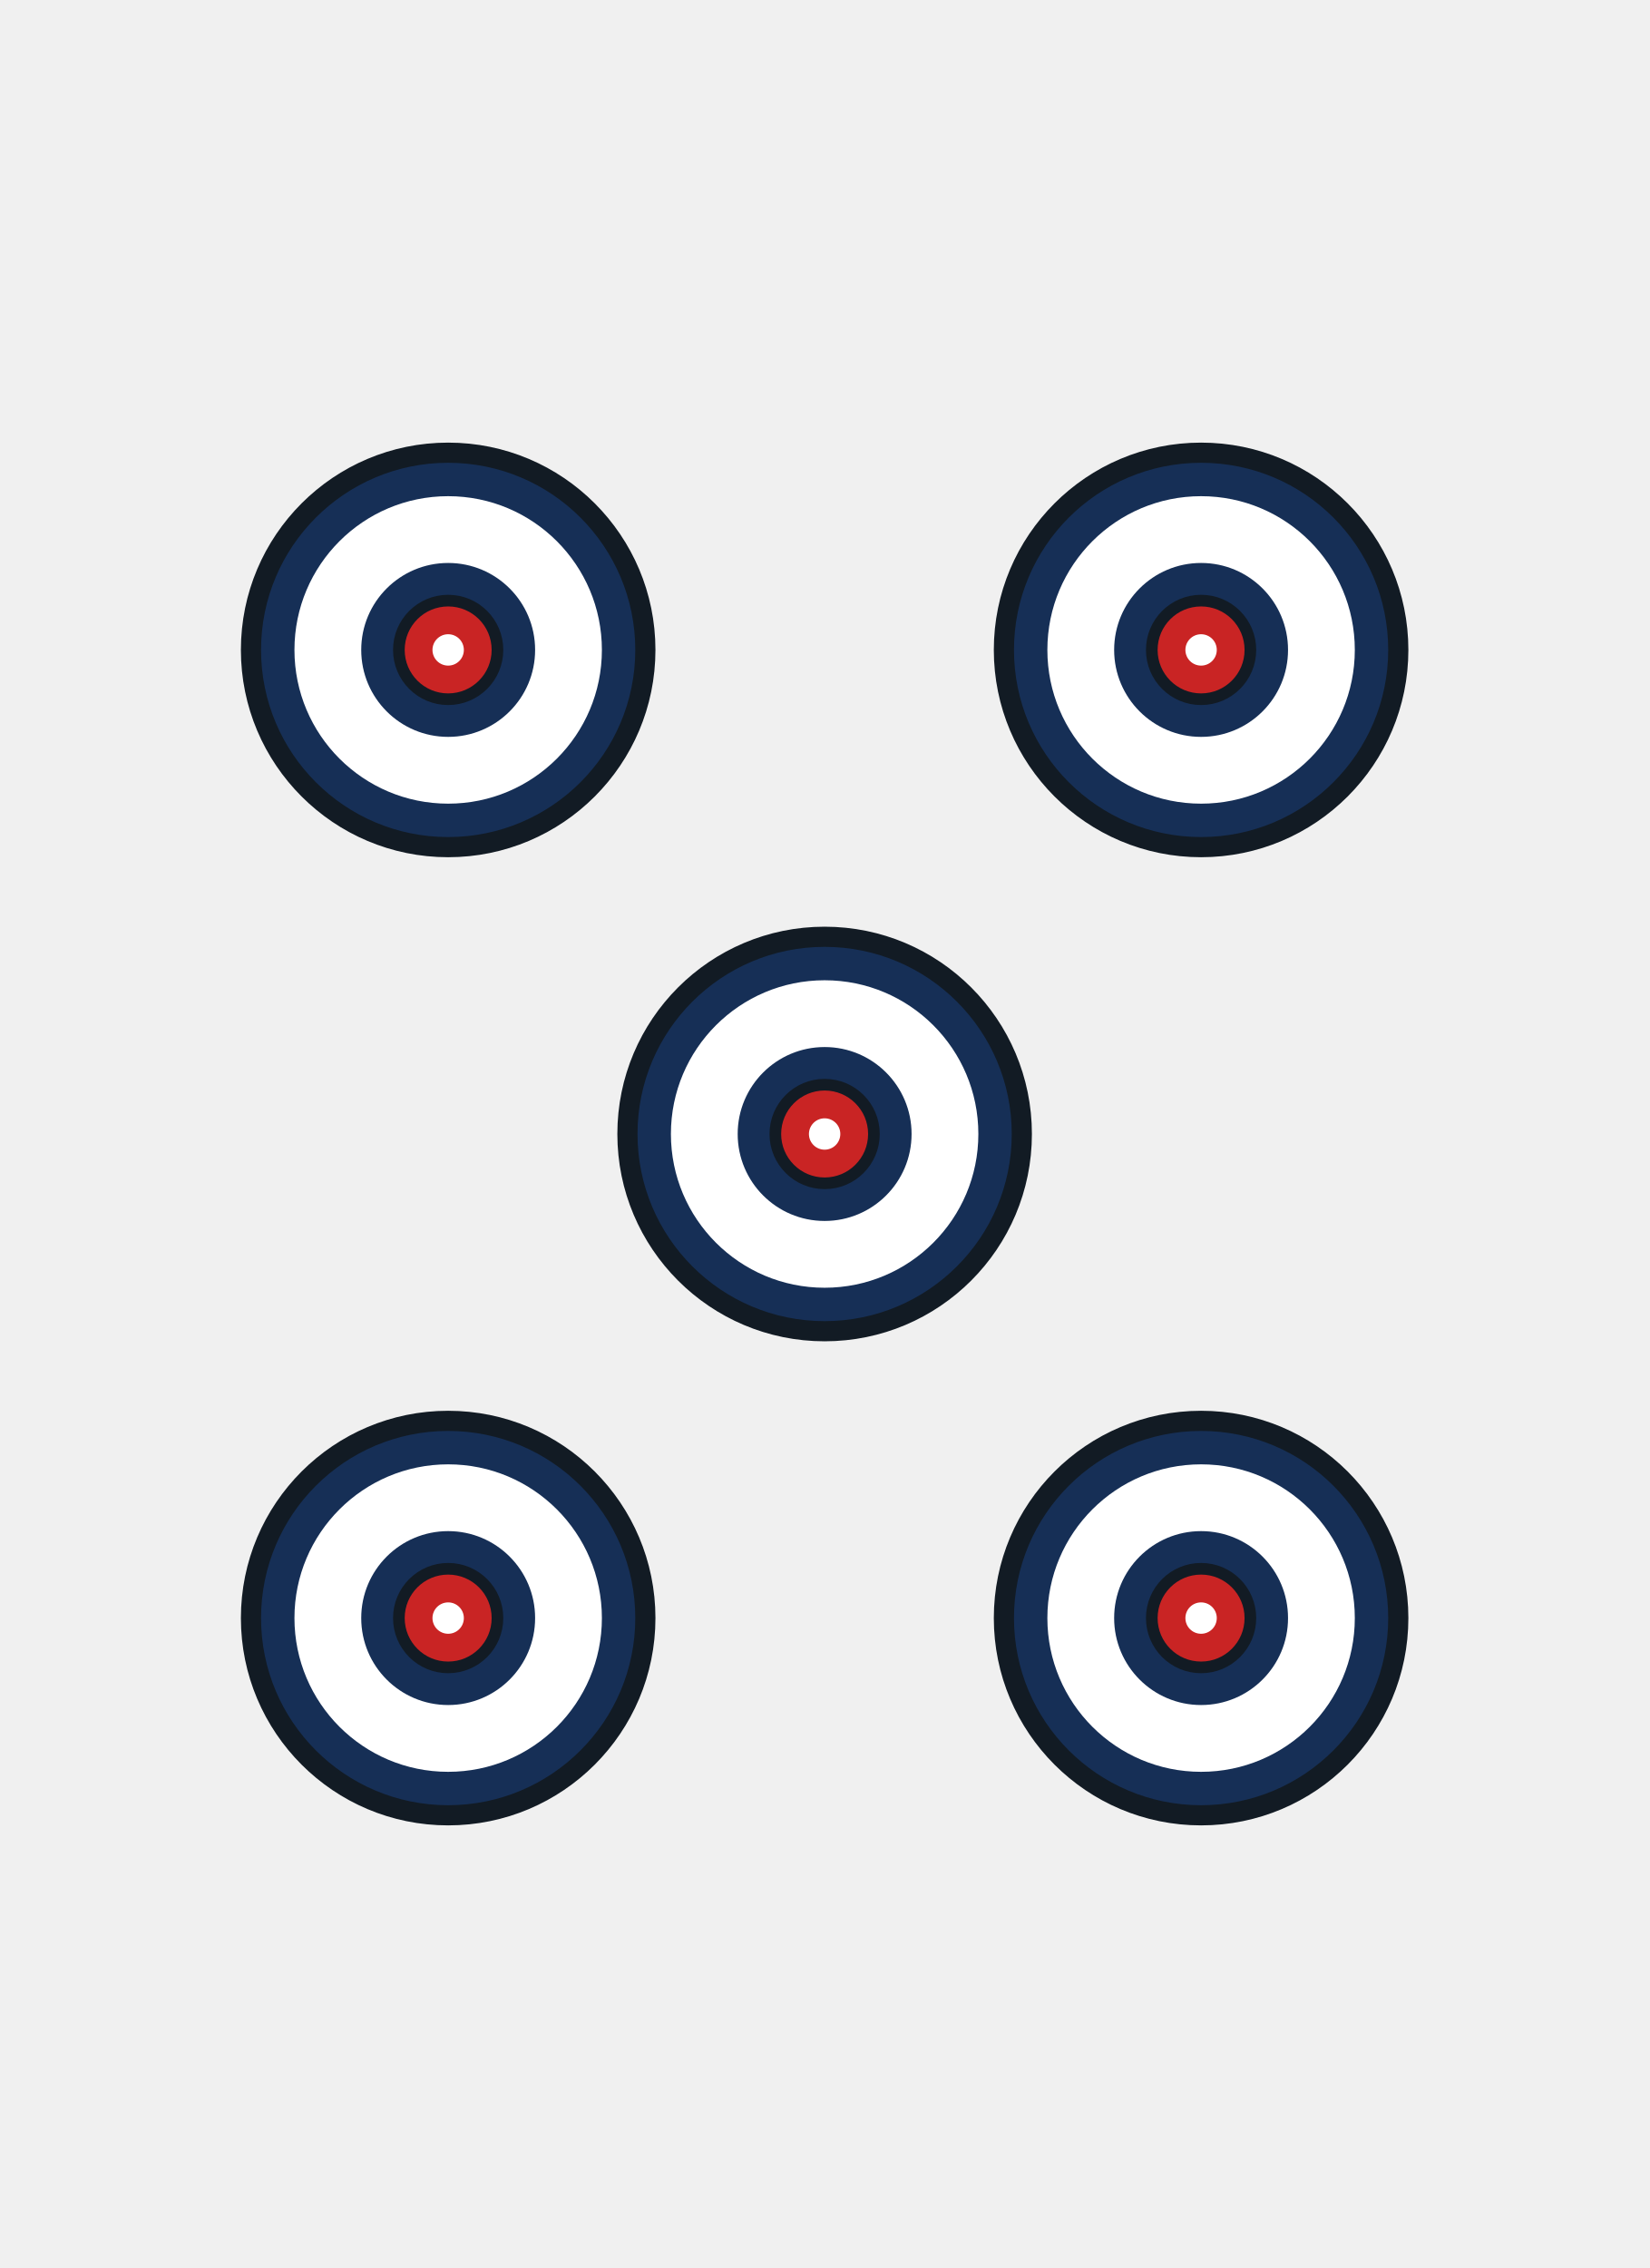
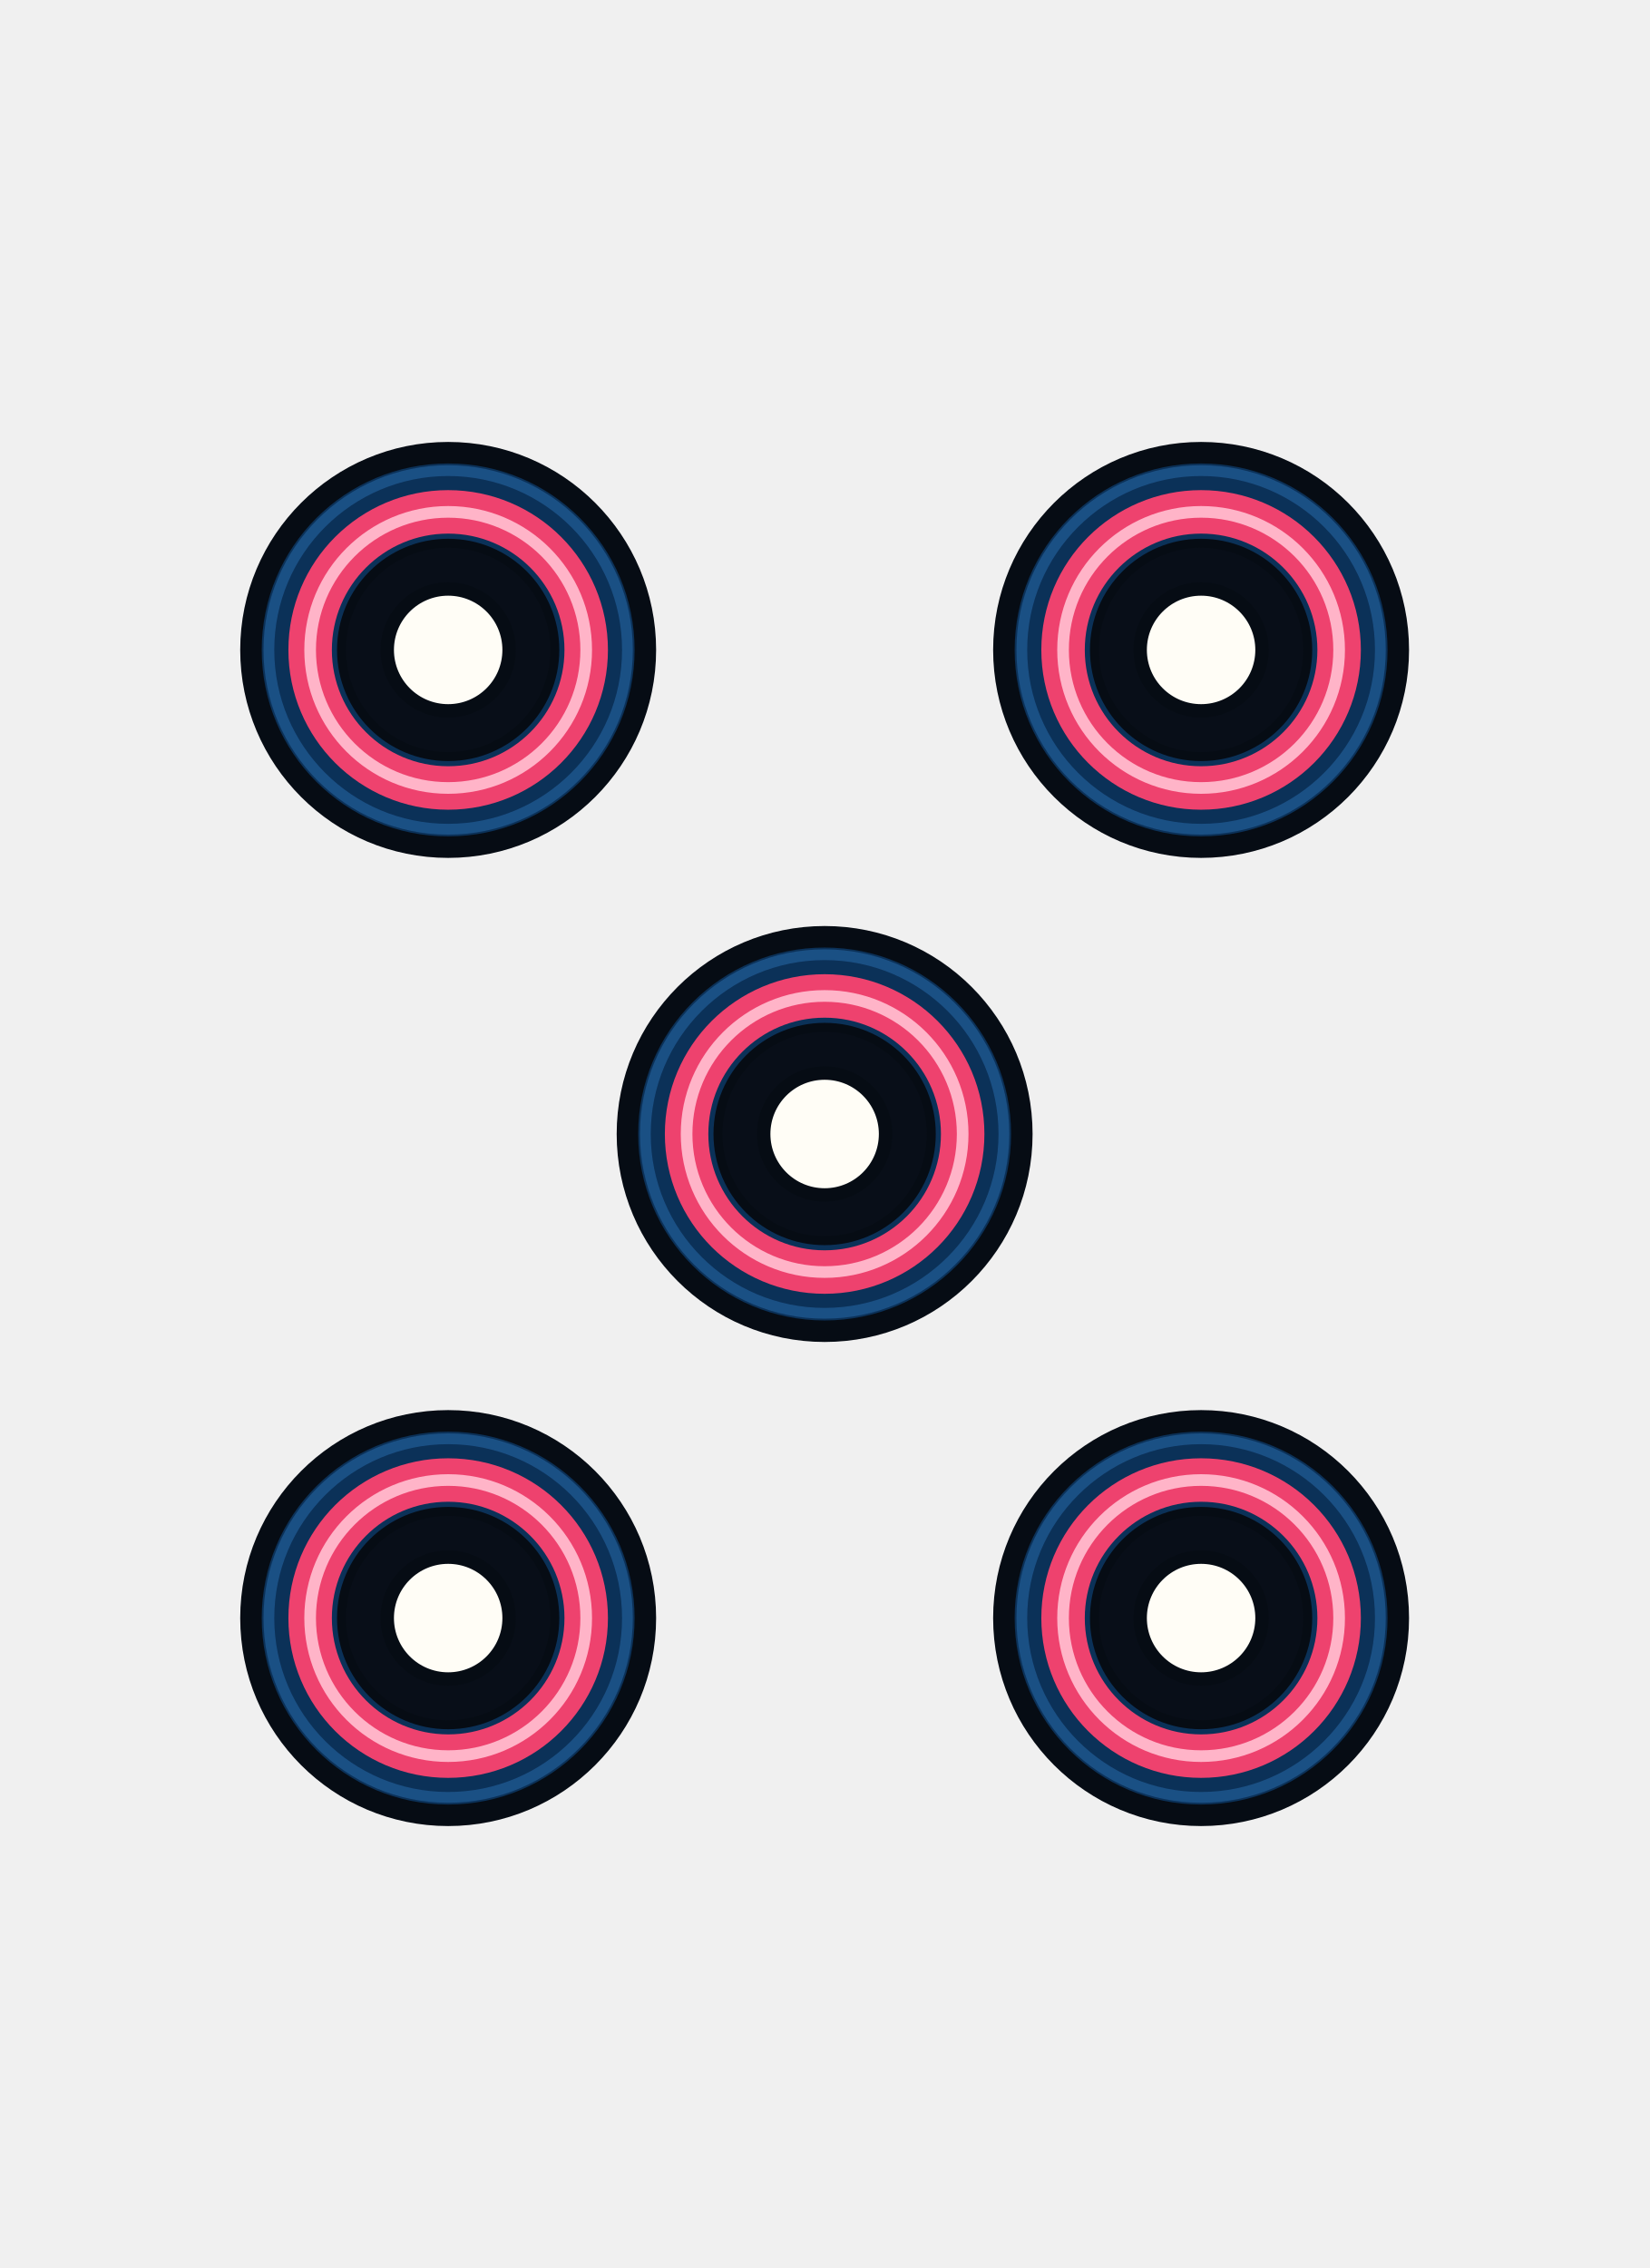
<svg xmlns="http://www.w3.org/2000/svg" width="368" height="506" viewBox="0 0 368 506">
  <g stroke-linecap="round" stroke-linejoin="round">
    <g>
-       <circle cx="100.0" cy="145.0" r="44.0" fill="#162f56" stroke="#121b24" stroke-width="4.5" />
-       <circle cx="100.0" cy="145.0" r="34.3" fill="#ffffff" />
-       <circle cx="100.0" cy="145.0" r="19.4" fill="#162f56" />
-       <circle cx="100.0" cy="145.0" r="11.0" fill="#c92424" stroke="#121b24" stroke-width="2.6" />
-       <circle cx="100.0" cy="145.0" r="3.5" fill="#ffffff" />
+       <circle cx="100.0" cy="145.0" r="44.0" fill="#0b3158" stroke="#060c14" stroke-width="4.8" />
+       <circle cx="100.0" cy="145.0" r="40.0" fill="none" stroke="#2564a2" stroke-width="2.4" opacity="0.6" />
+       <circle cx="100.0" cy="145.0" r="30.8" fill="none" stroke="#ee426e" stroke-width="9.7" />
+       <circle cx="100.0" cy="145.0" r="30.8" fill="none" stroke="#ffb4c8" stroke-width="2.6" />
+       <circle cx="100.0" cy="145.0" r="23.8" fill="#080e18" stroke="#060c14" stroke-width="2.0" />
+       <circle cx="100.0" cy="145.0" r="13.6" fill="#fffdf6" stroke="#060c14" stroke-width="3.0" />
    </g>
    <g>
-       <circle cx="268.0" cy="145.0" r="44.0" fill="#162f56" stroke="#121b24" stroke-width="4.5" />
-       <circle cx="268.0" cy="145.0" r="34.3" fill="#ffffff" />
-       <circle cx="268.0" cy="145.0" r="19.4" fill="#162f56" />
-       <circle cx="268.0" cy="145.0" r="11.0" fill="#c92424" stroke="#121b24" stroke-width="2.6" />
-       <circle cx="268.0" cy="145.0" r="3.5" fill="#ffffff" />
+       <circle cx="268.0" cy="145.0" r="44.0" fill="#0b3158" stroke="#060c14" stroke-width="4.8" />
+       <circle cx="268.0" cy="145.0" r="40.0" fill="none" stroke="#2564a2" stroke-width="2.4" opacity="0.6" />
+       <circle cx="268.0" cy="145.0" r="30.8" fill="none" stroke="#ee426e" stroke-width="9.7" />
+       <circle cx="268.0" cy="145.0" r="30.8" fill="none" stroke="#ffb4c8" stroke-width="2.6" />
+       <circle cx="268.0" cy="145.0" r="23.8" fill="#080e18" stroke="#060c14" stroke-width="2.0" />
+       <circle cx="268.0" cy="145.0" r="13.6" fill="#fffdf6" stroke="#060c14" stroke-width="3.0" />
    </g>
    <g>
-       <circle cx="184.0" cy="253.0" r="44.0" fill="#162f56" stroke="#121b24" stroke-width="4.5" />
-       <circle cx="184.0" cy="253.0" r="34.3" fill="#ffffff" />
-       <circle cx="184.0" cy="253.0" r="19.4" fill="#162f56" />
-       <circle cx="184.0" cy="253.0" r="11.0" fill="#c92424" stroke="#121b24" stroke-width="2.6" />
-       <circle cx="184.0" cy="253.0" r="3.5" fill="#ffffff" />
+       <circle cx="184.0" cy="253.0" r="44.0" fill="#0b3158" stroke="#060c14" stroke-width="4.8" />
+       <circle cx="184.0" cy="253.0" r="40.0" fill="none" stroke="#2564a2" stroke-width="2.4" opacity="0.6" />
+       <circle cx="184.0" cy="253.0" r="30.8" fill="none" stroke="#ee426e" stroke-width="9.7" />
+       <circle cx="184.0" cy="253.0" r="30.8" fill="none" stroke="#ffb4c8" stroke-width="2.6" />
+       <circle cx="184.0" cy="253.0" r="23.8" fill="#080e18" stroke="#060c14" stroke-width="2.0" />
+       <circle cx="184.0" cy="253.0" r="13.6" fill="#fffdf6" stroke="#060c14" stroke-width="3.0" />
    </g>
    <g>
-       <circle cx="100.0" cy="361.0" r="44.0" fill="#162f56" stroke="#121b24" stroke-width="4.5" />
-       <circle cx="100.0" cy="361.0" r="34.3" fill="#ffffff" />
-       <circle cx="100.0" cy="361.0" r="19.4" fill="#162f56" />
-       <circle cx="100.0" cy="361.0" r="11.0" fill="#c92424" stroke="#121b24" stroke-width="2.6" />
-       <circle cx="100.0" cy="361.0" r="3.5" fill="#ffffff" />
+       <circle cx="100.0" cy="361.0" r="44.0" fill="#0b3158" stroke="#060c14" stroke-width="4.8" />
+       <circle cx="100.0" cy="361.0" r="40.0" fill="none" stroke="#2564a2" stroke-width="2.4" opacity="0.6" />
+       <circle cx="100.0" cy="361.0" r="30.8" fill="none" stroke="#ee426e" stroke-width="9.7" />
+       <circle cx="100.0" cy="361.0" r="30.8" fill="none" stroke="#ffb4c8" stroke-width="2.6" />
+       <circle cx="100.0" cy="361.0" r="23.8" fill="#080e18" stroke="#060c14" stroke-width="2.0" />
+       <circle cx="100.0" cy="361.0" r="13.6" fill="#fffdf6" stroke="#060c14" stroke-width="3.0" />
    </g>
    <g>
-       <circle cx="268.0" cy="361.0" r="44.0" fill="#162f56" stroke="#121b24" stroke-width="4.5" />
-       <circle cx="268.0" cy="361.0" r="34.3" fill="#ffffff" />
-       <circle cx="268.0" cy="361.0" r="19.4" fill="#162f56" />
-       <circle cx="268.0" cy="361.0" r="11.0" fill="#c92424" stroke="#121b24" stroke-width="2.6" />
-       <circle cx="268.0" cy="361.0" r="3.5" fill="#ffffff" />
+       <circle cx="268.0" cy="361.0" r="44.0" fill="#0b3158" stroke="#060c14" stroke-width="4.8" />
+       <circle cx="268.0" cy="361.0" r="40.0" fill="none" stroke="#2564a2" stroke-width="2.4" opacity="0.6" />
+       <circle cx="268.0" cy="361.0" r="30.8" fill="none" stroke="#ee426e" stroke-width="9.7" />
+       <circle cx="268.0" cy="361.0" r="30.8" fill="none" stroke="#ffb4c8" stroke-width="2.6" />
+       <circle cx="268.0" cy="361.0" r="23.8" fill="#080e18" stroke="#060c14" stroke-width="2.0" />
+       <circle cx="268.0" cy="361.0" r="13.6" fill="#fffdf6" stroke="#060c14" stroke-width="3.0" />
    </g>
  </g>
</svg>
